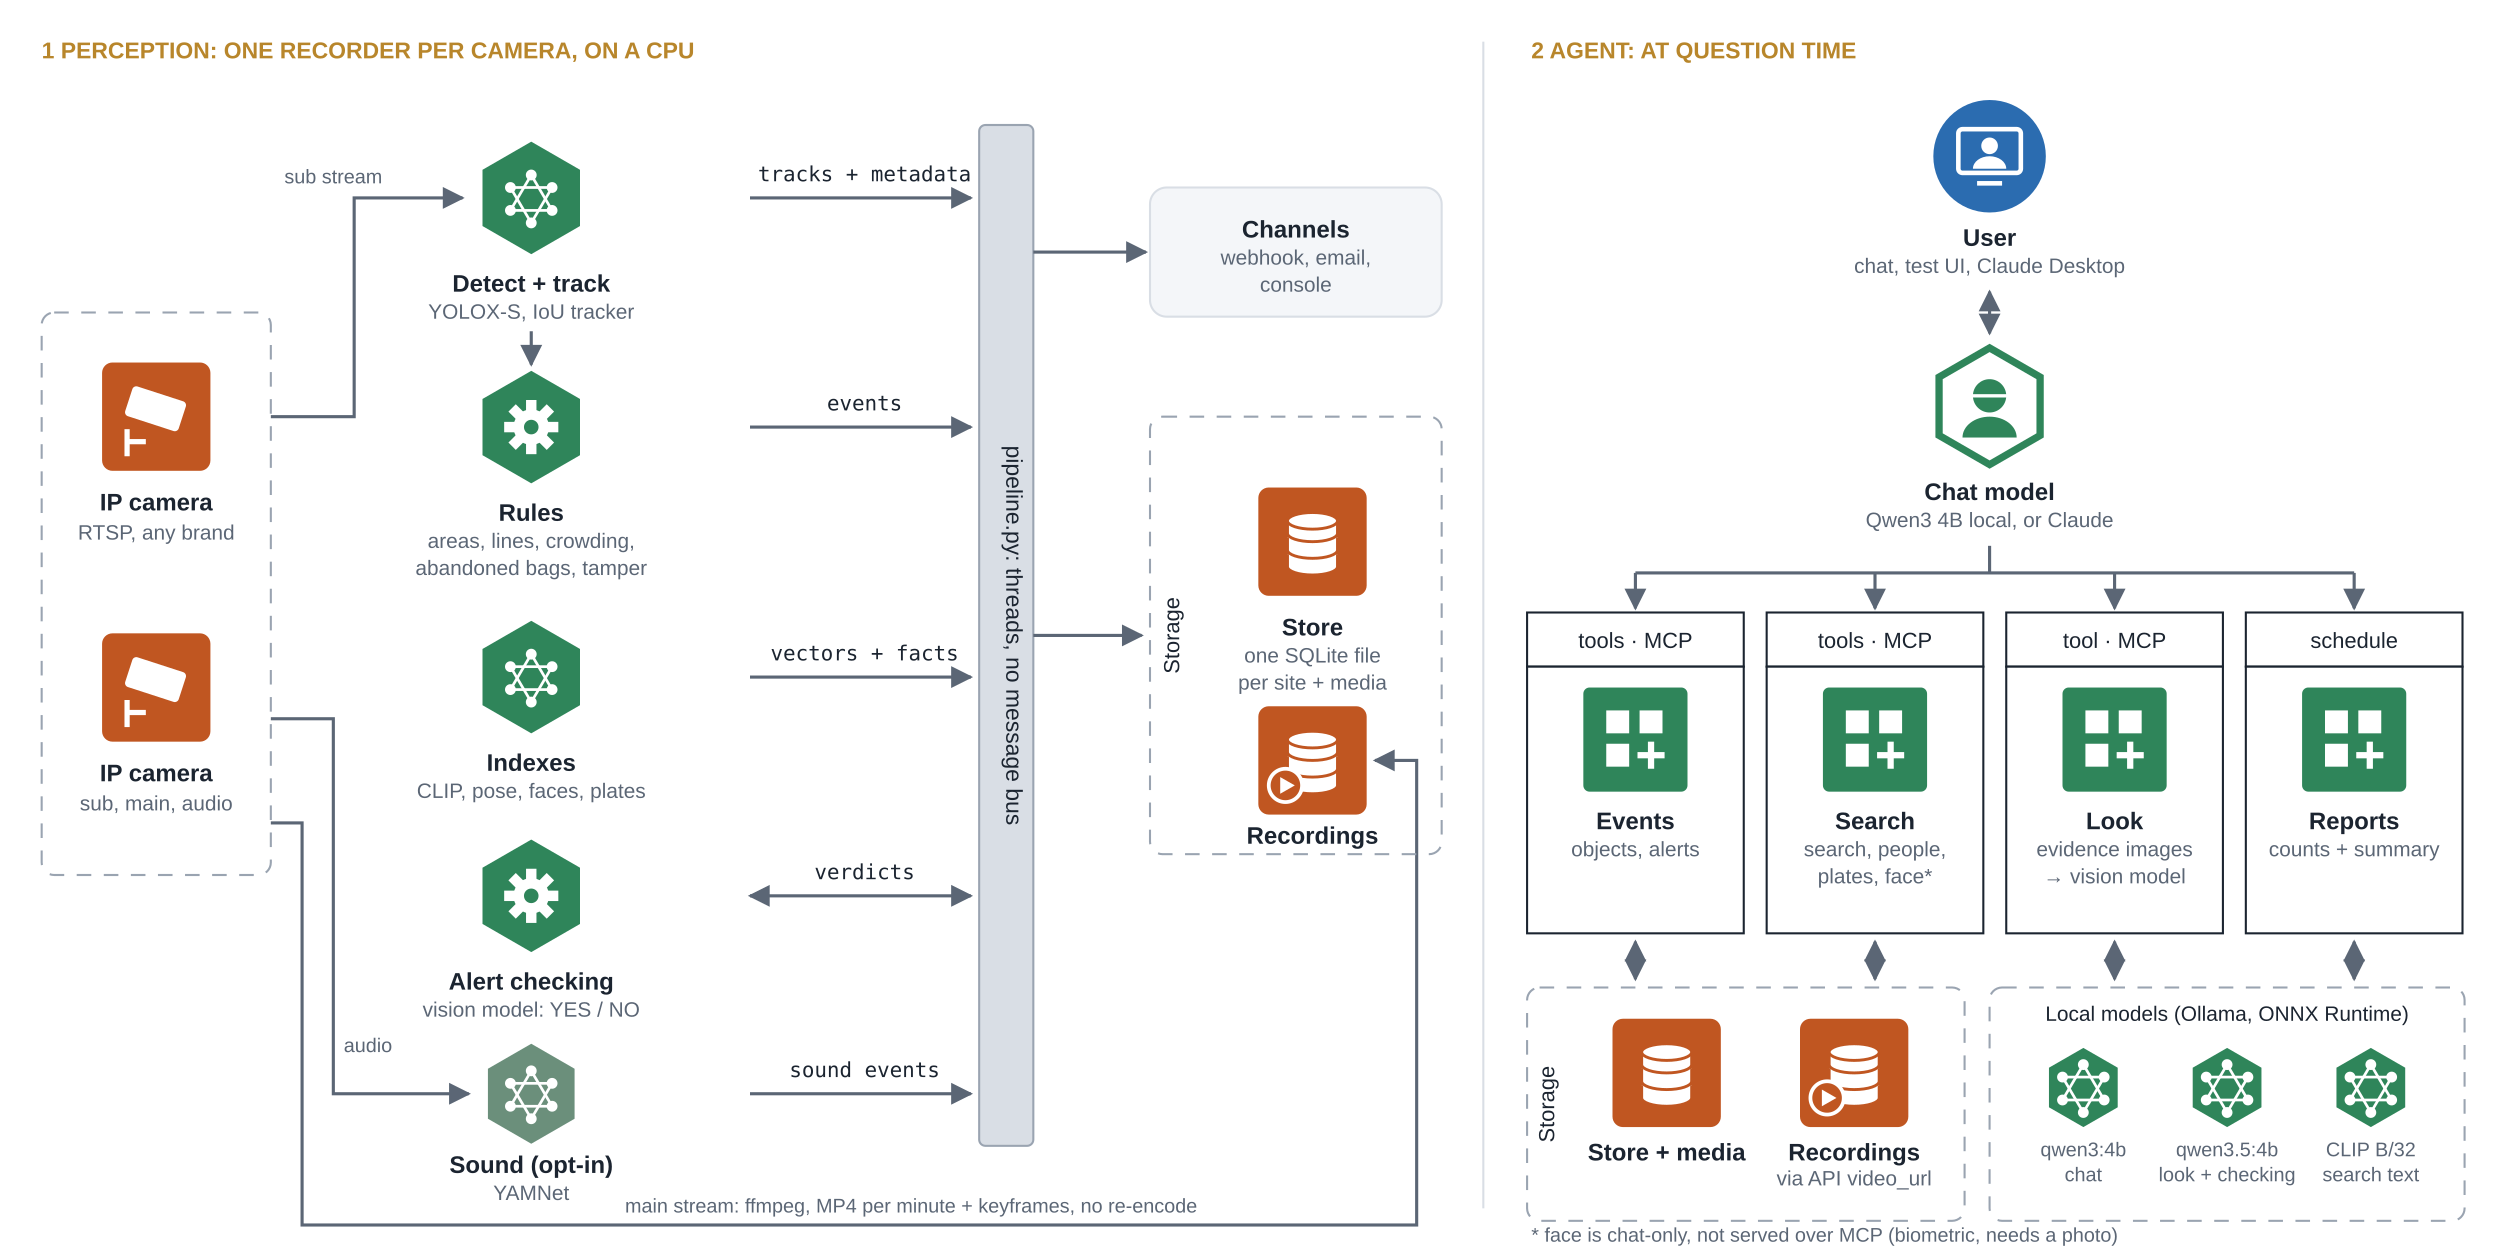
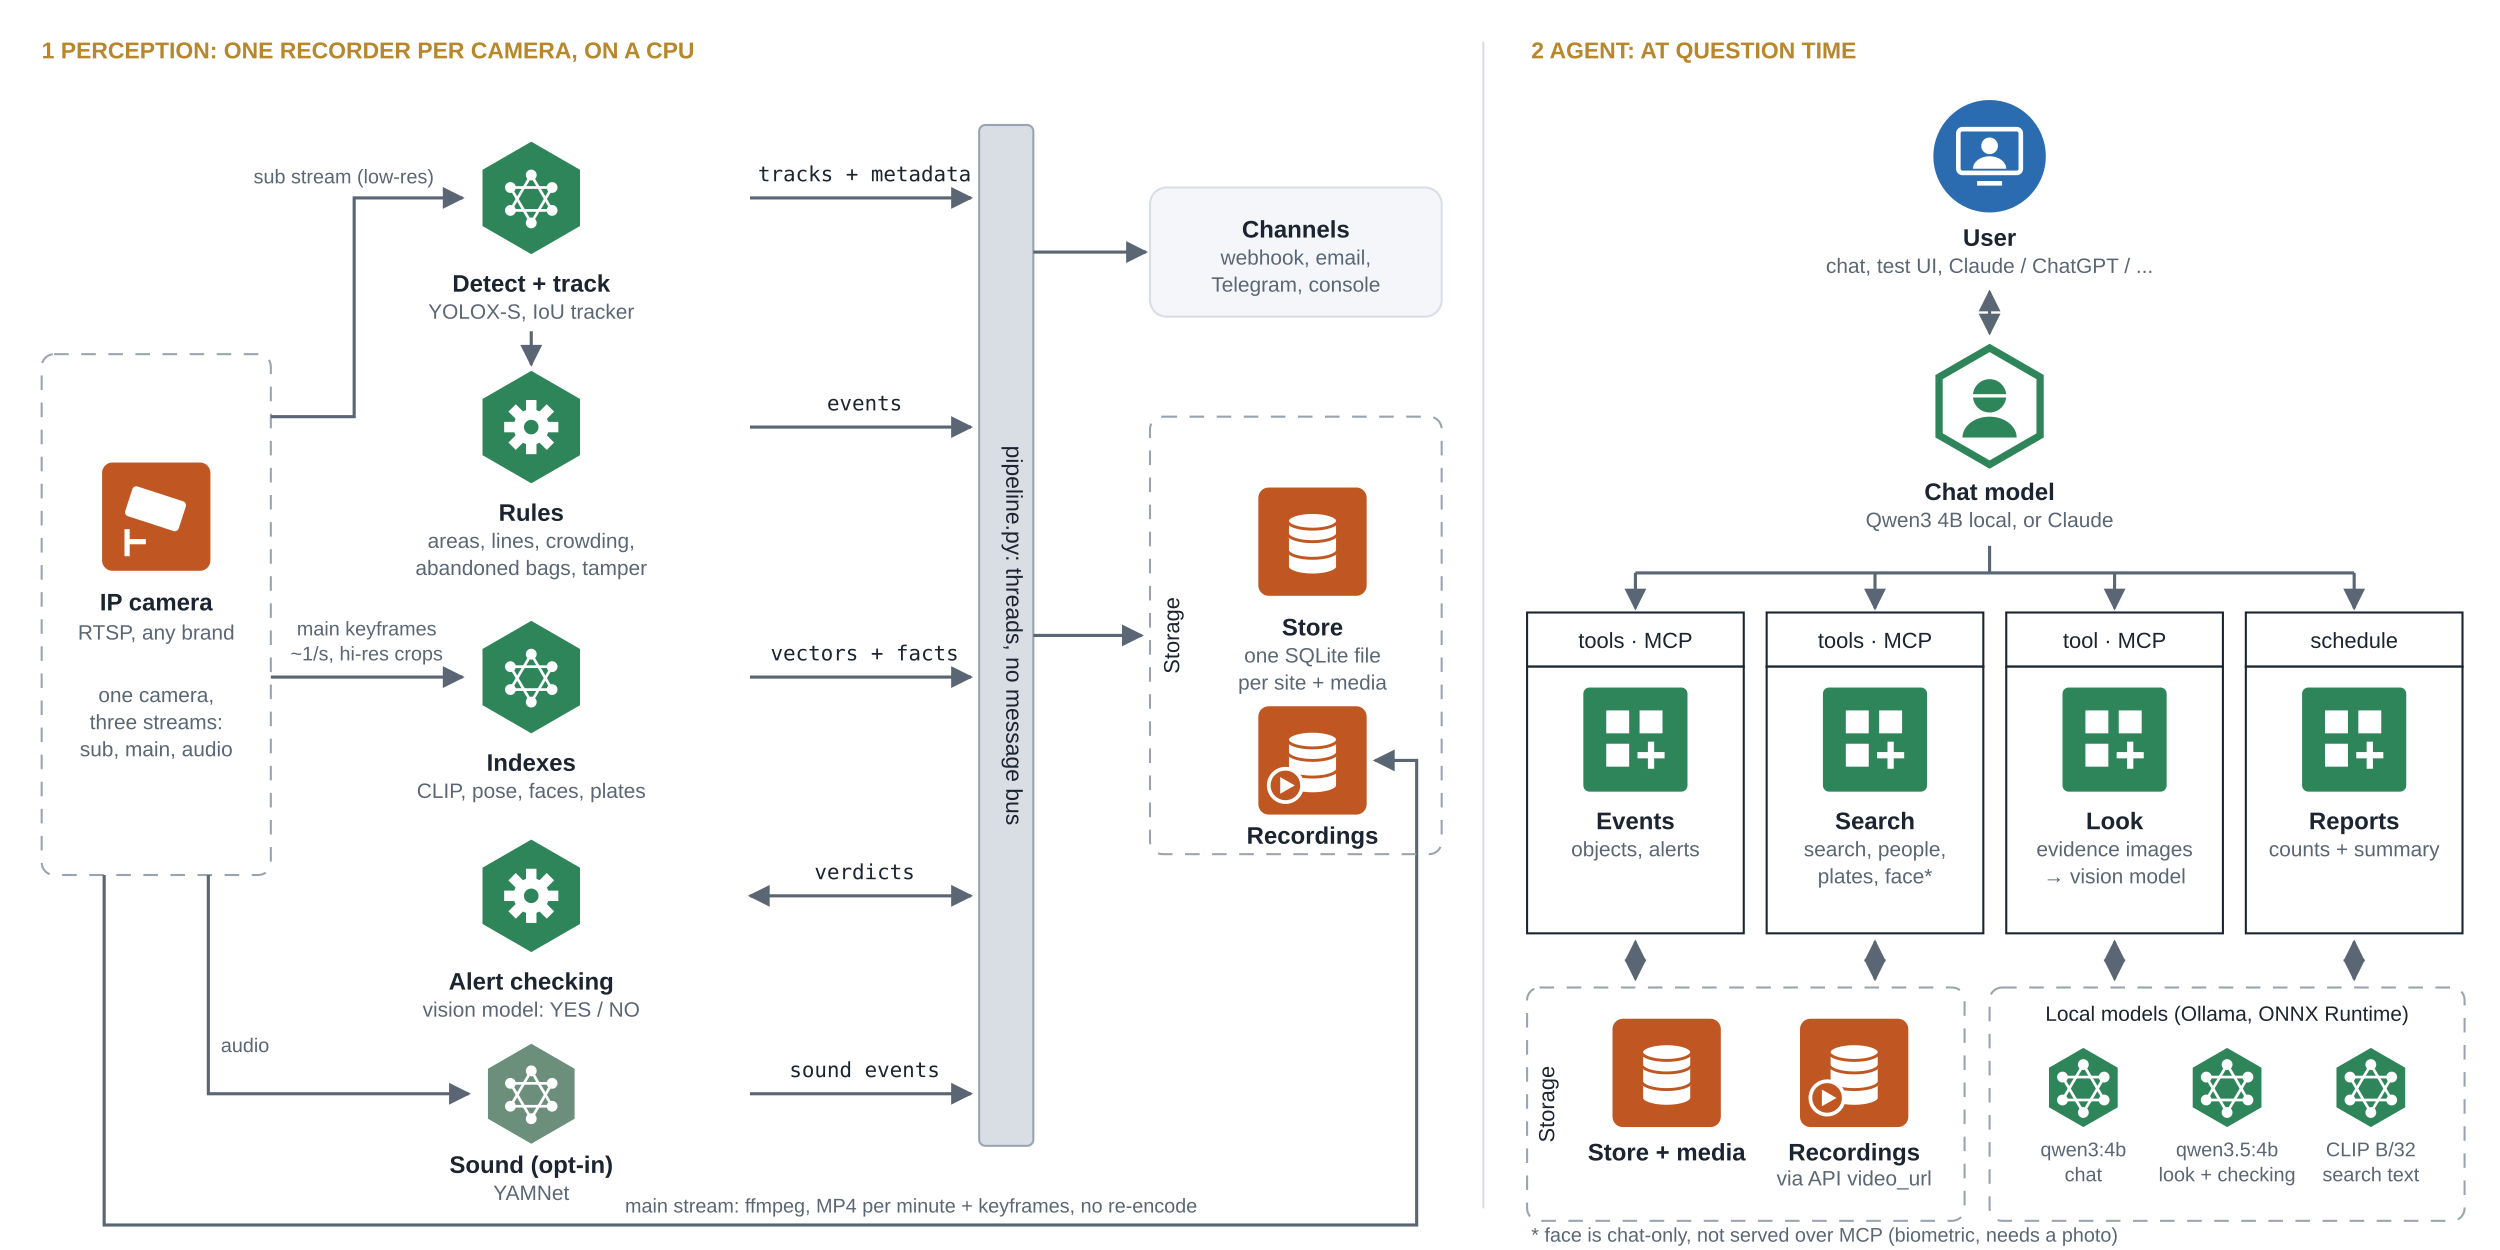
<svg xmlns="http://www.w3.org/2000/svg" viewBox="0 0 1200 600" width="1200" height="600" font-family="Segoe UI, Arial, sans-serif">
  <rect width="1200" height="600" fill="#ffffff" />
  <defs>
    <marker id="e" viewBox="0 0 10 10" refX="9" refY="5" markerWidth="7" markerHeight="7" orient="auto">
      <path d="M0,0 L10,5 L0,10 z" fill="#5b6675" />
    </marker>
    <marker id="s" viewBox="0 0 10 10" refX="1" refY="5" markerWidth="7" markerHeight="7" orient="auto">
      <path d="M10,0 L0,5 L10,10 z" fill="#5b6675" />
    </marker>
  </defs>
  <text x="20" y="28" text-anchor="start" font-size="11" font-weight="700" fill="#b8862b">1  PERCEPTION: ONE RECORDER PER CAMERA, ON A CPU</text>
  <text x="735" y="28" text-anchor="start" font-size="11" font-weight="700" fill="#b8862b">2  AGENT: AT QUESTION TIME</text>
  <line x1="712" y1="20" x2="712" y2="580" stroke="#d9dee5" />
-   <rect x="20" y="150" width="110" height="270" rx="6" fill="none" stroke="#9aa4b1" stroke-dasharray="7 6" />
-   <rect x="49" y="174" width="52" height="52" rx="5" fill="#c05621" />
-   <rect x="60" y="189" width="27" height="15" rx="2" fill="#fff" transform="rotate(18 75 200)" />
-   <path d="M61,206 v13 M61,212 h9" stroke="#fff" stroke-width="2.5" fill="none" />
-   <text x="75" y="245" text-anchor="middle" font-size="11.5" font-weight="600" fill="#1b2430">IP camera</text>
-   <text x="75" y="259" text-anchor="middle" font-size="10" font-weight="400" fill="#5b6675">RTSP, any brand</text>
-   <rect x="49" y="304" width="52" height="52" rx="5" fill="#c05621" />
-   <rect x="60" y="319" width="27" height="15" rx="2" fill="#fff" transform="rotate(18 75 330)" />
-   <path d="M61,336 v13 M61,342 h9" stroke="#fff" stroke-width="2.5" fill="none" />
-   <text x="75" y="375" text-anchor="middle" font-size="11.5" font-weight="600" fill="#1b2430">IP camera</text>
-   <text x="75" y="389" text-anchor="middle" font-size="10" font-weight="400" fill="#5b6675">sub, main, audio</text>
+   <rect x="20" y="170" width="110" height="250" rx="6" fill="none" stroke="#9aa4b1" stroke-dasharray="7 6" />
+   <rect x="49" y="222" width="52" height="52" rx="5" fill="#c05621" />
+   <rect x="60" y="237" width="27" height="15" rx="2" fill="#fff" transform="rotate(18 75 248)" />
+   <path d="M61,254 v13 M61,260 h9" stroke="#fff" stroke-width="2.5" fill="none" />
+   <text x="75" y="293" text-anchor="middle" font-size="11.5" font-weight="600" fill="#1b2430">IP camera</text>
+   <text x="75" y="307" text-anchor="middle" font-size="10" font-weight="400" fill="#5b6675">RTSP, any brand</text>
+   <text x="75" y="337" text-anchor="middle" font-size="10" font-weight="400" fill="#5b6675">one camera,</text>
+   <text x="75" y="350" text-anchor="middle" font-size="10" font-weight="400" fill="#5b6675">three streams:</text>
+   <text x="75" y="363" text-anchor="middle" font-size="10" font-weight="400" fill="#5b6675">sub, main, audio</text>
  <polygon points="255.0,68.0 278.4,81.5 278.4,108.5 255.0,122.0 231.6,108.5 231.6,81.5" fill="#2f855a" />
  <line x1="255" y1="84" x2="265" y2="101" stroke="#fff" stroke-width="1.3" />
  <line x1="265" y1="90" x2="255" y2="107" stroke="#fff" stroke-width="1.3" />
  <line x1="265" y1="101" x2="245" y2="101" stroke="#fff" stroke-width="1.3" />
  <line x1="255" y1="107" x2="245" y2="90" stroke="#fff" stroke-width="1.3" />
  <line x1="245" y1="101" x2="255" y2="84" stroke="#fff" stroke-width="1.3" />
  <line x1="245" y1="90" x2="265" y2="90" stroke="#fff" stroke-width="1.3" />
  <circle cx="255" cy="84" r="2.6" fill="#fff" />
  <circle cx="265" cy="90" r="2.6" fill="#fff" />
  <circle cx="265" cy="101" r="2.6" fill="#fff" />
  <circle cx="255" cy="107" r="2.6" fill="#fff" />
  <circle cx="245" cy="101" r="2.6" fill="#fff" />
  <circle cx="245" cy="90" r="2.6" fill="#fff" />
  <text x="255" y="140" text-anchor="middle" font-size="11.5" font-weight="600" fill="#1b2430">Detect + track</text>
  <text x="255" y="153" text-anchor="middle" font-size="10" font-weight="400" fill="#5b6675">YOLOX-S, IoU tracker</text>
  <polygon points="255.0,178.0 278.4,191.5 278.4,218.5 255.0,232.0 231.6,218.5 231.6,191.5" fill="#2f855a" />
  <rect x="252.5" y="192" width="5" height="6" fill="#fff" transform="rotate(0 255 205)" />
  <rect x="252.5" y="192" width="5" height="6" fill="#fff" transform="rotate(45 255 205)" />
  <rect x="252.5" y="192" width="5" height="6" fill="#fff" transform="rotate(90 255 205)" />
  <rect x="252.5" y="192" width="5" height="6" fill="#fff" transform="rotate(135 255 205)" />
  <rect x="252.5" y="192" width="5" height="6" fill="#fff" transform="rotate(180 255 205)" />
  <rect x="252.5" y="192" width="5" height="6" fill="#fff" transform="rotate(225 255 205)" />
  <rect x="252.5" y="192" width="5" height="6" fill="#fff" transform="rotate(270 255 205)" />
  <rect x="252.5" y="192" width="5" height="6" fill="#fff" transform="rotate(315 255 205)" />
  <circle cx="255" cy="205" r="8.5" fill="#fff" />
  <circle cx="255" cy="205" r="3.5" fill="#2f855a" />
  <text x="255" y="250" text-anchor="middle" font-size="11.5" font-weight="600" fill="#1b2430">Rules</text>
  <text x="255" y="263" text-anchor="middle" font-size="10" font-weight="400" fill="#5b6675">areas, lines, crowding,</text>
  <text x="255" y="276" text-anchor="middle" font-size="10" font-weight="400" fill="#5b6675">abandoned bags, tamper</text>
  <polygon points="255.0,298.0 278.4,311.5 278.4,338.5 255.0,352.0 231.6,338.5 231.6,311.5" fill="#2f855a" />
  <line x1="255" y1="314" x2="265" y2="331" stroke="#fff" stroke-width="1.3" />
  <line x1="265" y1="320" x2="255" y2="337" stroke="#fff" stroke-width="1.3" />
  <line x1="265" y1="331" x2="245" y2="331" stroke="#fff" stroke-width="1.3" />
  <line x1="255" y1="337" x2="245" y2="320" stroke="#fff" stroke-width="1.3" />
  <line x1="245" y1="331" x2="255" y2="314" stroke="#fff" stroke-width="1.3" />
  <line x1="245" y1="320" x2="265" y2="320" stroke="#fff" stroke-width="1.3" />
  <circle cx="255" cy="314" r="2.6" fill="#fff" />
  <circle cx="265" cy="320" r="2.6" fill="#fff" />
  <circle cx="265" cy="331" r="2.6" fill="#fff" />
  <circle cx="255" cy="337" r="2.6" fill="#fff" />
  <circle cx="245" cy="331" r="2.6" fill="#fff" />
  <circle cx="245" cy="320" r="2.6" fill="#fff" />
  <text x="255" y="370" text-anchor="middle" font-size="11.5" font-weight="600" fill="#1b2430">Indexes</text>
  <text x="255" y="383" text-anchor="middle" font-size="10" font-weight="400" fill="#5b6675">CLIP, pose, faces, plates</text>
  <polygon points="255.0,403.0 278.4,416.5 278.4,443.5 255.0,457.0 231.6,443.5 231.6,416.5" fill="#2f855a" />
  <rect x="252.5" y="417" width="5" height="6" fill="#fff" transform="rotate(0 255 430)" />
  <rect x="252.5" y="417" width="5" height="6" fill="#fff" transform="rotate(45 255 430)" />
  <rect x="252.5" y="417" width="5" height="6" fill="#fff" transform="rotate(90 255 430)" />
  <rect x="252.5" y="417" width="5" height="6" fill="#fff" transform="rotate(135 255 430)" />
  <rect x="252.5" y="417" width="5" height="6" fill="#fff" transform="rotate(180 255 430)" />
  <rect x="252.5" y="417" width="5" height="6" fill="#fff" transform="rotate(225 255 430)" />
  <rect x="252.5" y="417" width="5" height="6" fill="#fff" transform="rotate(270 255 430)" />
  <rect x="252.5" y="417" width="5" height="6" fill="#fff" transform="rotate(315 255 430)" />
  <circle cx="255" cy="430" r="8.5" fill="#fff" />
  <circle cx="255" cy="430" r="3.5" fill="#2f855a" />
  <text x="255" y="475" text-anchor="middle" font-size="11.5" font-weight="600" fill="#1b2430">Alert checking</text>
  <text x="255" y="488" text-anchor="middle" font-size="10" font-weight="400" fill="#5b6675">vision model: YES / NO</text>
  <polygon points="255.0,501.0 275.8,513.0 275.8,537.0 255.0,549.0 234.2,537.0 234.2,513.0" fill="#6b8f7b" />
  <line x1="255" y1="514" x2="265" y2="531" stroke="#fff" stroke-width="1.3" />
  <line x1="265" y1="520" x2="255" y2="537" stroke="#fff" stroke-width="1.3" />
  <line x1="265" y1="531" x2="245" y2="531" stroke="#fff" stroke-width="1.3" />
  <line x1="255" y1="537" x2="245" y2="520" stroke="#fff" stroke-width="1.3" />
  <line x1="245" y1="531" x2="255" y2="514" stroke="#fff" stroke-width="1.3" />
  <line x1="245" y1="520" x2="265" y2="520" stroke="#fff" stroke-width="1.3" />
  <circle cx="255" cy="514" r="2.6" fill="#fff" />
  <circle cx="265" cy="520" r="2.6" fill="#fff" />
  <circle cx="265" cy="531" r="2.6" fill="#fff" />
  <circle cx="255" cy="537" r="2.6" fill="#fff" />
  <circle cx="245" cy="531" r="2.6" fill="#fff" />
  <circle cx="245" cy="520" r="2.6" fill="#fff" />
  <text x="255" y="563" text-anchor="middle" font-size="11.5" font-weight="600" fill="#1b2430">Sound (opt-in)</text>
  <text x="255" y="576" text-anchor="middle" font-size="10" font-weight="400" fill="#5b6675">YAMNet</text>
  <path d="M130,200 H170 V95 H222" stroke="#5b6675" stroke-width="1.5" fill="none" marker-end="url(#e)" />
-   <text x="160" y="88" text-anchor="middle" font-size="9.5" font-weight="400" fill="#5b6675">sub stream</text>
-   <path d="M130,345 H160 V525 H225" stroke="#5b6675" stroke-width="1.5" fill="none" marker-end="url(#e)" />
-   <text x="165" y="505" text-anchor="start" font-size="9.5" font-weight="400" fill="#5b6675">audio</text>
-   <path d="M130,395 H145 V588 H680 V365 H660" stroke="#5b6675" stroke-width="1.5" fill="none" marker-end="url(#e)" />
+   <text x="165" y="88" text-anchor="middle" font-size="9.5" font-weight="400" fill="#5b6675">sub stream (low-res)</text>
+   <path d="M130,325 H222" stroke="#5b6675" stroke-width="1.5" fill="none" marker-end="url(#e)" />
+   <text x="176" y="305" text-anchor="middle" font-size="9.5" font-weight="400" fill="#5b6675">main keyframes</text>
+   <text x="176" y="317" text-anchor="middle" font-size="9.5" font-weight="400" fill="#5b6675">~1/s, hi-res crops</text>
+   <path d="M100,420 V525 H225" stroke="#5b6675" stroke-width="1.5" fill="none" marker-end="url(#e)" />
+   <text x="106" y="505" text-anchor="start" font-size="9.5" font-weight="400" fill="#5b6675">audio</text>
+   <path d="M50,420 V588 H680 V365 H660" stroke="#5b6675" stroke-width="1.5" fill="none" marker-end="url(#e)" />
  <text x="300" y="582" text-anchor="start" font-size="9.5" font-weight="400" fill="#5b6675">main stream: ffmpeg, MP4 per minute + keyframes, no re-encode</text>
  <path d="M255,159 V175" stroke="#5b6675" stroke-width="1.5" fill="none" marker-end="url(#e)" />
  <text x="415.0" y="87" text-anchor="middle" font-size="10" font-weight="400" fill="#1b2430" font-family="Consolas, Menlo, monospace">tracks + metadata</text>
  <path d="M360,95 H466" stroke="#5b6675" stroke-width="1.5" fill="none" marker-end="url(#e)" />
  <text x="415.0" y="197" text-anchor="middle" font-size="10" font-weight="400" fill="#1b2430" font-family="Consolas, Menlo, monospace">events</text>
  <path d="M360,205 H466" stroke="#5b6675" stroke-width="1.5" fill="none" marker-end="url(#e)" />
  <text x="415.0" y="317" text-anchor="middle" font-size="10" font-weight="400" fill="#1b2430" font-family="Consolas, Menlo, monospace">vectors + facts</text>
  <path d="M360,325 H466" stroke="#5b6675" stroke-width="1.5" fill="none" marker-end="url(#e)" />
  <text x="415.0" y="422" text-anchor="middle" font-size="10" font-weight="400" fill="#1b2430" font-family="Consolas, Menlo, monospace">verdicts</text>
  <path d="M360,430 H466" stroke="#5b6675" stroke-width="1.5" fill="none" marker-end="url(#e)" marker-start="url(#s)" />
  <text x="415.0" y="517" text-anchor="middle" font-size="10" font-weight="400" fill="#1b2430" font-family="Consolas, Menlo, monospace">sound events</text>
  <path d="M360,525 H466" stroke="#5b6675" stroke-width="1.5" fill="none" marker-end="url(#e)" />
  <rect x="470" y="60" width="26" height="490" rx="3" fill="#d9dee5" stroke="#9aa4b1" />
  <text x="483" y="305" text-anchor="middle" font-size="11" font-weight="400" fill="#1b2430" transform="rotate(90 483 305)">pipeline.py: threads, no message bus</text>
  <path d="M496,305 H548" stroke="#5b6675" stroke-width="1.5" fill="none" marker-end="url(#e)" />
  <rect x="552" y="200" width="140" height="210" rx="6" fill="none" stroke="#9aa4b1" stroke-dasharray="7 6" />
  <text x="566" y="305" text-anchor="middle" font-size="10.5" font-weight="400" fill="#1b2430" transform="rotate(-90 566 305)">Storage</text>
  <rect x="604" y="234" width="52" height="52" rx="5" fill="#c05621" />
  <path d="M618,266 v6 a12,4 0 0 0 24,0 v-6" fill="#fff" stroke="#c05621" stroke-width="1.4" />
  <path d="M618,258 v6 a12,4 0 0 0 24,0 v-6" fill="#fff" stroke="#c05621" stroke-width="1.4" />
  <path d="M618,250 v6 a12,4 0 0 0 24,0 v-6" fill="#fff" stroke="#c05621" stroke-width="1.4" />
  <ellipse cx="630" cy="250" rx="12" ry="4" fill="#fff" stroke="#c05621" stroke-width="1.4" />
  <text x="630" y="305" text-anchor="middle" font-size="11.5" font-weight="600" fill="#1b2430">Store</text>
  <text x="630" y="318" text-anchor="middle" font-size="10" font-weight="400" fill="#5b6675">one SQLite file</text>
  <text x="630" y="331" text-anchor="middle" font-size="10" font-weight="400" fill="#5b6675">per site + media</text>
  <rect x="604" y="339" width="52" height="52" rx="5" fill="#c05621" />
  <path d="M618,371 v6 a12,4 0 0 0 24,0 v-6" fill="#fff" stroke="#c05621" stroke-width="1.4" />
  <path d="M618,363 v6 a12,4 0 0 0 24,0 v-6" fill="#fff" stroke="#c05621" stroke-width="1.4" />
  <path d="M618,355 v6 a12,4 0 0 0 24,0 v-6" fill="#fff" stroke="#c05621" stroke-width="1.4" />
  <ellipse cx="630" cy="355" rx="12" ry="4" fill="#fff" stroke="#c05621" stroke-width="1.4" />
  <circle cx="617" cy="377" r="8" fill="#c05621" stroke="#fff" stroke-width="1.8" />
  <path d="M614.5,373 l7,4 l-7,4 z" fill="#fff" />
  <text x="630" y="405" text-anchor="middle" font-size="11.5" font-weight="600" fill="#1b2430">Recordings</text>
  <rect x="552" y="90" width="140" height="62" rx="8" fill="#f4f6f9" stroke="#d9dee5" />
  <text x="622" y="114" text-anchor="middle" font-size="11.5" font-weight="600" fill="#1b2430">Channels</text>
  <text x="622" y="127" text-anchor="middle" font-size="10" font-weight="400" fill="#5b6675">webhook, email,</text>
-   <text x="622" y="140" text-anchor="middle" font-size="10" font-weight="400" fill="#5b6675">console</text>
+   <text x="622" y="140" text-anchor="middle" font-size="10" font-weight="400" fill="#5b6675">Telegram, console</text>
  <path d="M496,121 H550" stroke="#5b6675" stroke-width="1.5" fill="none" marker-end="url(#e)" />
  <circle cx="955" cy="75" r="27" fill="#2b6cb0" />
  <rect x="940" y="62" width="30" height="21" rx="2" fill="none" stroke="#fff" stroke-width="2.2" />
  <circle cx="955" cy="70" r="4" fill="#fff" />
  <path d="M947,81 a8,6 0 0 1 16,0 z" fill="#fff" />
  <path d="M949,88 h12" stroke="#fff" stroke-width="2.2" />
  <text x="955" y="118" text-anchor="middle" font-size="11.5" font-weight="600" fill="#1b2430">User</text>
-   <text x="955" y="131" text-anchor="middle" font-size="10" font-weight="400" fill="#5b6675">chat, test UI, Claude Desktop</text>
+   <text x="955" y="131" text-anchor="middle" font-size="10" font-weight="400" fill="#5b6675">chat, test UI, Claude / ChatGPT / ...</text>
  <path d="M955,140 V160" stroke="#5b6675" stroke-width="1.5" fill="none" marker-end="url(#e)" marker-start="url(#s)" />
  <polygon points="955.0,165.0 981.0,180.0 981.0,210.0 955.0,225.0 929.0,210.0 929.0,180.0" fill="#2f855a" />
  <polygon points="955.0,169.0 977.5,182.0 977.5,208.0 955.0,221.0 932.5,208.0 932.5,182.0" fill="#fff" />
  <circle cx="955" cy="190" r="8" fill="#2f855a" />
  <path d="M942,210 a13,10 0 0 1 26,0 z" fill="#2f855a" />
  <path d="M946,190 h18" stroke="#fff" stroke-width="1.6" />
  <text x="955" y="240" text-anchor="middle" font-size="11.5" font-weight="600" fill="#1b2430">Chat model</text>
  <text x="955" y="253" text-anchor="middle" font-size="10" font-weight="400" fill="#5b6675">Qwen3 4B local, or Claude</text>
  <path d="M955,262 V275" stroke="#5b6675" stroke-width="1.5" fill="none" />
  <path d="M785,275 H1130" stroke="#5b6675" stroke-width="1.5" fill="none" />
  <path d="M785,275 V292" stroke="#5b6675" stroke-width="1.5" fill="none" marker-end="url(#e)" />
  <rect x="733" y="294" width="104" height="26" fill="#fff" stroke="#1b2430" />
  <text x="785" y="311" text-anchor="middle" font-size="10.5" font-weight="400" fill="#1b2430">tools · MCP</text>
  <rect x="733" y="320" width="104" height="128" fill="#fff" stroke="#1b2430" />
  <rect x="760" y="330" width="50" height="50" rx="3" fill="#2f855a" />
  <rect x="771" y="341" width="11" height="11" fill="#fff" />
  <rect x="787" y="341" width="11" height="11" fill="#fff" />
  <rect x="771" y="357" width="11" height="11" fill="#fff" />
  <path d="M792.5,356 v13 M786,362.5 h13" stroke="#fff" stroke-width="3" />
  <text x="785" y="398" text-anchor="middle" font-size="11.5" font-weight="600" fill="#1b2430">Events</text>
  <text x="785" y="411" text-anchor="middle" font-size="10" font-weight="400" fill="#5b6675">objects, alerts</text>
  <path d="M785,452 V470" stroke="#5b6675" stroke-width="1.5" fill="none" marker-end="url(#e)" marker-start="url(#s)" />
  <path d="M900,275 V292" stroke="#5b6675" stroke-width="1.5" fill="none" marker-end="url(#e)" />
  <rect x="848" y="294" width="104" height="26" fill="#fff" stroke="#1b2430" />
  <text x="900" y="311" text-anchor="middle" font-size="10.5" font-weight="400" fill="#1b2430">tools · MCP</text>
  <rect x="848" y="320" width="104" height="128" fill="#fff" stroke="#1b2430" />
  <rect x="875" y="330" width="50" height="50" rx="3" fill="#2f855a" />
  <rect x="886" y="341" width="11" height="11" fill="#fff" />
  <rect x="902" y="341" width="11" height="11" fill="#fff" />
  <rect x="886" y="357" width="11" height="11" fill="#fff" />
  <path d="M907.5,356 v13 M901,362.5 h13" stroke="#fff" stroke-width="3" />
  <text x="900" y="398" text-anchor="middle" font-size="11.5" font-weight="600" fill="#1b2430">Search</text>
  <text x="900" y="411" text-anchor="middle" font-size="10" font-weight="400" fill="#5b6675">search, people,</text>
  <text x="900" y="424" text-anchor="middle" font-size="10" font-weight="400" fill="#5b6675">plates, face*</text>
  <path d="M900,452 V470" stroke="#5b6675" stroke-width="1.5" fill="none" marker-end="url(#e)" marker-start="url(#s)" />
  <path d="M1015,275 V292" stroke="#5b6675" stroke-width="1.5" fill="none" marker-end="url(#e)" />
  <rect x="963" y="294" width="104" height="26" fill="#fff" stroke="#1b2430" />
  <text x="1015" y="311" text-anchor="middle" font-size="10.5" font-weight="400" fill="#1b2430">tool · MCP</text>
  <rect x="963" y="320" width="104" height="128" fill="#fff" stroke="#1b2430" />
  <rect x="990" y="330" width="50" height="50" rx="3" fill="#2f855a" />
  <rect x="1001" y="341" width="11" height="11" fill="#fff" />
  <rect x="1017" y="341" width="11" height="11" fill="#fff" />
  <rect x="1001" y="357" width="11" height="11" fill="#fff" />
  <path d="M1022.5,356 v13 M1016,362.5 h13" stroke="#fff" stroke-width="3" />
  <text x="1015" y="398" text-anchor="middle" font-size="11.5" font-weight="600" fill="#1b2430">Look</text>
  <text x="1015" y="411" text-anchor="middle" font-size="10" font-weight="400" fill="#5b6675">evidence images</text>
  <text x="1015" y="424" text-anchor="middle" font-size="10" font-weight="400" fill="#5b6675">→ vision model</text>
  <path d="M1015,452 V470" stroke="#5b6675" stroke-width="1.5" fill="none" marker-end="url(#e)" marker-start="url(#s)" />
  <path d="M1130,275 V292" stroke="#5b6675" stroke-width="1.5" fill="none" marker-end="url(#e)" />
  <rect x="1078" y="294" width="104" height="26" fill="#fff" stroke="#1b2430" />
  <text x="1130" y="311" text-anchor="middle" font-size="10.5" font-weight="400" fill="#1b2430">schedule</text>
  <rect x="1078" y="320" width="104" height="128" fill="#fff" stroke="#1b2430" />
  <rect x="1105" y="330" width="50" height="50" rx="3" fill="#2f855a" />
  <rect x="1116" y="341" width="11" height="11" fill="#fff" />
  <rect x="1132" y="341" width="11" height="11" fill="#fff" />
  <rect x="1116" y="357" width="11" height="11" fill="#fff" />
  <path d="M1137.5,356 v13 M1131,362.5 h13" stroke="#fff" stroke-width="3" />
  <text x="1130" y="398" text-anchor="middle" font-size="11.5" font-weight="600" fill="#1b2430">Reports</text>
  <text x="1130" y="411" text-anchor="middle" font-size="10" font-weight="400" fill="#5b6675">counts + summary</text>
  <path d="M1130,452 V470" stroke="#5b6675" stroke-width="1.5" fill="none" marker-end="url(#e)" marker-start="url(#s)" />
  <rect x="733" y="474" width="210" height="112" rx="6" fill="none" stroke="#9aa4b1" stroke-dasharray="7 6" />
  <text x="746" y="530" text-anchor="middle" font-size="10.5" font-weight="400" fill="#1b2430" transform="rotate(-90 746 530)">Storage</text>
  <rect x="774" y="489" width="52" height="52" rx="5" fill="#c05621" />
  <path d="M788,521 v6 a12,4 0 0 0 24,0 v-6" fill="#fff" stroke="#c05621" stroke-width="1.4" />
  <path d="M788,513 v6 a12,4 0 0 0 24,0 v-6" fill="#fff" stroke="#c05621" stroke-width="1.4" />
  <path d="M788,505 v6 a12,4 0 0 0 24,0 v-6" fill="#fff" stroke="#c05621" stroke-width="1.4" />
  <ellipse cx="800" cy="505" rx="12" ry="4" fill="#fff" stroke="#c05621" stroke-width="1.4" />
  <text x="800" y="557" text-anchor="middle" font-size="11.5" font-weight="600" fill="#1b2430">Store + media</text>
  <rect x="864" y="489" width="52" height="52" rx="5" fill="#c05621" />
  <path d="M878,521 v6 a12,4 0 0 0 24,0 v-6" fill="#fff" stroke="#c05621" stroke-width="1.4" />
  <path d="M878,513 v6 a12,4 0 0 0 24,0 v-6" fill="#fff" stroke="#c05621" stroke-width="1.4" />
  <path d="M878,505 v6 a12,4 0 0 0 24,0 v-6" fill="#fff" stroke="#c05621" stroke-width="1.4" />
  <ellipse cx="890" cy="505" rx="12" ry="4" fill="#fff" stroke="#c05621" stroke-width="1.4" />
  <circle cx="877" cy="527" r="8" fill="#c05621" stroke="#fff" stroke-width="1.8" />
  <path d="M874.5,523 l7,4 l-7,4 z" fill="#fff" />
  <text x="890" y="557" text-anchor="middle" font-size="11.5" font-weight="600" fill="#1b2430">Recordings</text>
  <text x="890" y="569" text-anchor="middle" font-size="10" font-weight="400" fill="#5b6675">via API video_url</text>
  <rect x="955" y="474" width="228" height="112" rx="6" fill="none" stroke="#9aa4b1" stroke-dasharray="7 6" />
  <text x="1069" y="490" text-anchor="middle" font-size="10" font-weight="400" fill="#1b2430">Local models (Ollama, ONNX Runtime)</text>
  <polygon points="1000.0,503.0 1016.5,512.5 1016.5,531.5 1000.0,541.0 983.5,531.5 983.5,512.5" fill="#2f855a" />
  <line x1="1000" y1="511" x2="1010" y2="528" stroke="#fff" stroke-width="1.3" />
  <line x1="1010" y1="517" x2="1000" y2="534" stroke="#fff" stroke-width="1.3" />
  <line x1="1010" y1="528" x2="990" y2="528" stroke="#fff" stroke-width="1.3" />
  <line x1="1000" y1="534" x2="990" y2="517" stroke="#fff" stroke-width="1.3" />
  <line x1="990" y1="528" x2="1000" y2="511" stroke="#fff" stroke-width="1.3" />
  <line x1="990" y1="517" x2="1010" y2="517" stroke="#fff" stroke-width="1.3" />
  <circle cx="1000" cy="511" r="2.6" fill="#fff" />
  <circle cx="1010" cy="517" r="2.6" fill="#fff" />
  <circle cx="1010" cy="528" r="2.6" fill="#fff" />
  <circle cx="1000" cy="534" r="2.6" fill="#fff" />
  <circle cx="990" cy="528" r="2.6" fill="#fff" />
  <circle cx="990" cy="517" r="2.6" fill="#fff" />
  <text x="1000" y="555" text-anchor="middle" font-size="9.5" font-weight="400" fill="#5b6675">qwen3:4b</text>
  <text x="1000" y="567" text-anchor="middle" font-size="9.5" font-weight="400" fill="#5b6675">chat</text>
  <polygon points="1069.0,503.0 1085.5,512.5 1085.5,531.5 1069.0,541.0 1052.5,531.5 1052.5,512.5" fill="#2f855a" />
  <line x1="1069" y1="511" x2="1079" y2="528" stroke="#fff" stroke-width="1.3" />
  <line x1="1079" y1="517" x2="1069" y2="534" stroke="#fff" stroke-width="1.3" />
  <line x1="1079" y1="528" x2="1059" y2="528" stroke="#fff" stroke-width="1.3" />
  <line x1="1069" y1="534" x2="1059" y2="517" stroke="#fff" stroke-width="1.3" />
  <line x1="1059" y1="528" x2="1069" y2="511" stroke="#fff" stroke-width="1.3" />
  <line x1="1059" y1="517" x2="1079" y2="517" stroke="#fff" stroke-width="1.3" />
  <circle cx="1069" cy="511" r="2.6" fill="#fff" />
  <circle cx="1079" cy="517" r="2.6" fill="#fff" />
  <circle cx="1079" cy="528" r="2.6" fill="#fff" />
  <circle cx="1069" cy="534" r="2.6" fill="#fff" />
  <circle cx="1059" cy="528" r="2.6" fill="#fff" />
  <circle cx="1059" cy="517" r="2.6" fill="#fff" />
  <text x="1069" y="555" text-anchor="middle" font-size="9.5" font-weight="400" fill="#5b6675">qwen3.5:4b</text>
  <text x="1069" y="567" text-anchor="middle" font-size="9.5" font-weight="400" fill="#5b6675">look + checking</text>
  <polygon points="1138.0,503.0 1154.5,512.5 1154.5,531.5 1138.0,541.0 1121.5,531.5 1121.5,512.5" fill="#2f855a" />
  <line x1="1138" y1="511" x2="1148" y2="528" stroke="#fff" stroke-width="1.3" />
  <line x1="1148" y1="517" x2="1138" y2="534" stroke="#fff" stroke-width="1.3" />
  <line x1="1148" y1="528" x2="1128" y2="528" stroke="#fff" stroke-width="1.3" />
  <line x1="1138" y1="534" x2="1128" y2="517" stroke="#fff" stroke-width="1.3" />
  <line x1="1128" y1="528" x2="1138" y2="511" stroke="#fff" stroke-width="1.3" />
  <line x1="1128" y1="517" x2="1148" y2="517" stroke="#fff" stroke-width="1.3" />
  <circle cx="1138" cy="511" r="2.6" fill="#fff" />
  <circle cx="1148" cy="517" r="2.6" fill="#fff" />
  <circle cx="1148" cy="528" r="2.6" fill="#fff" />
  <circle cx="1138" cy="534" r="2.6" fill="#fff" />
  <circle cx="1128" cy="528" r="2.6" fill="#fff" />
  <circle cx="1128" cy="517" r="2.6" fill="#fff" />
  <text x="1138" y="555" text-anchor="middle" font-size="9.5" font-weight="400" fill="#5b6675">CLIP B/32</text>
  <text x="1138" y="567" text-anchor="middle" font-size="9.5" font-weight="400" fill="#5b6675">search text</text>
  <text x="735" y="596" text-anchor="start" font-size="9.5" font-weight="400" fill="#5b6675">* face is chat-only, not served over MCP (biometric, needs a photo)</text>
</svg>
